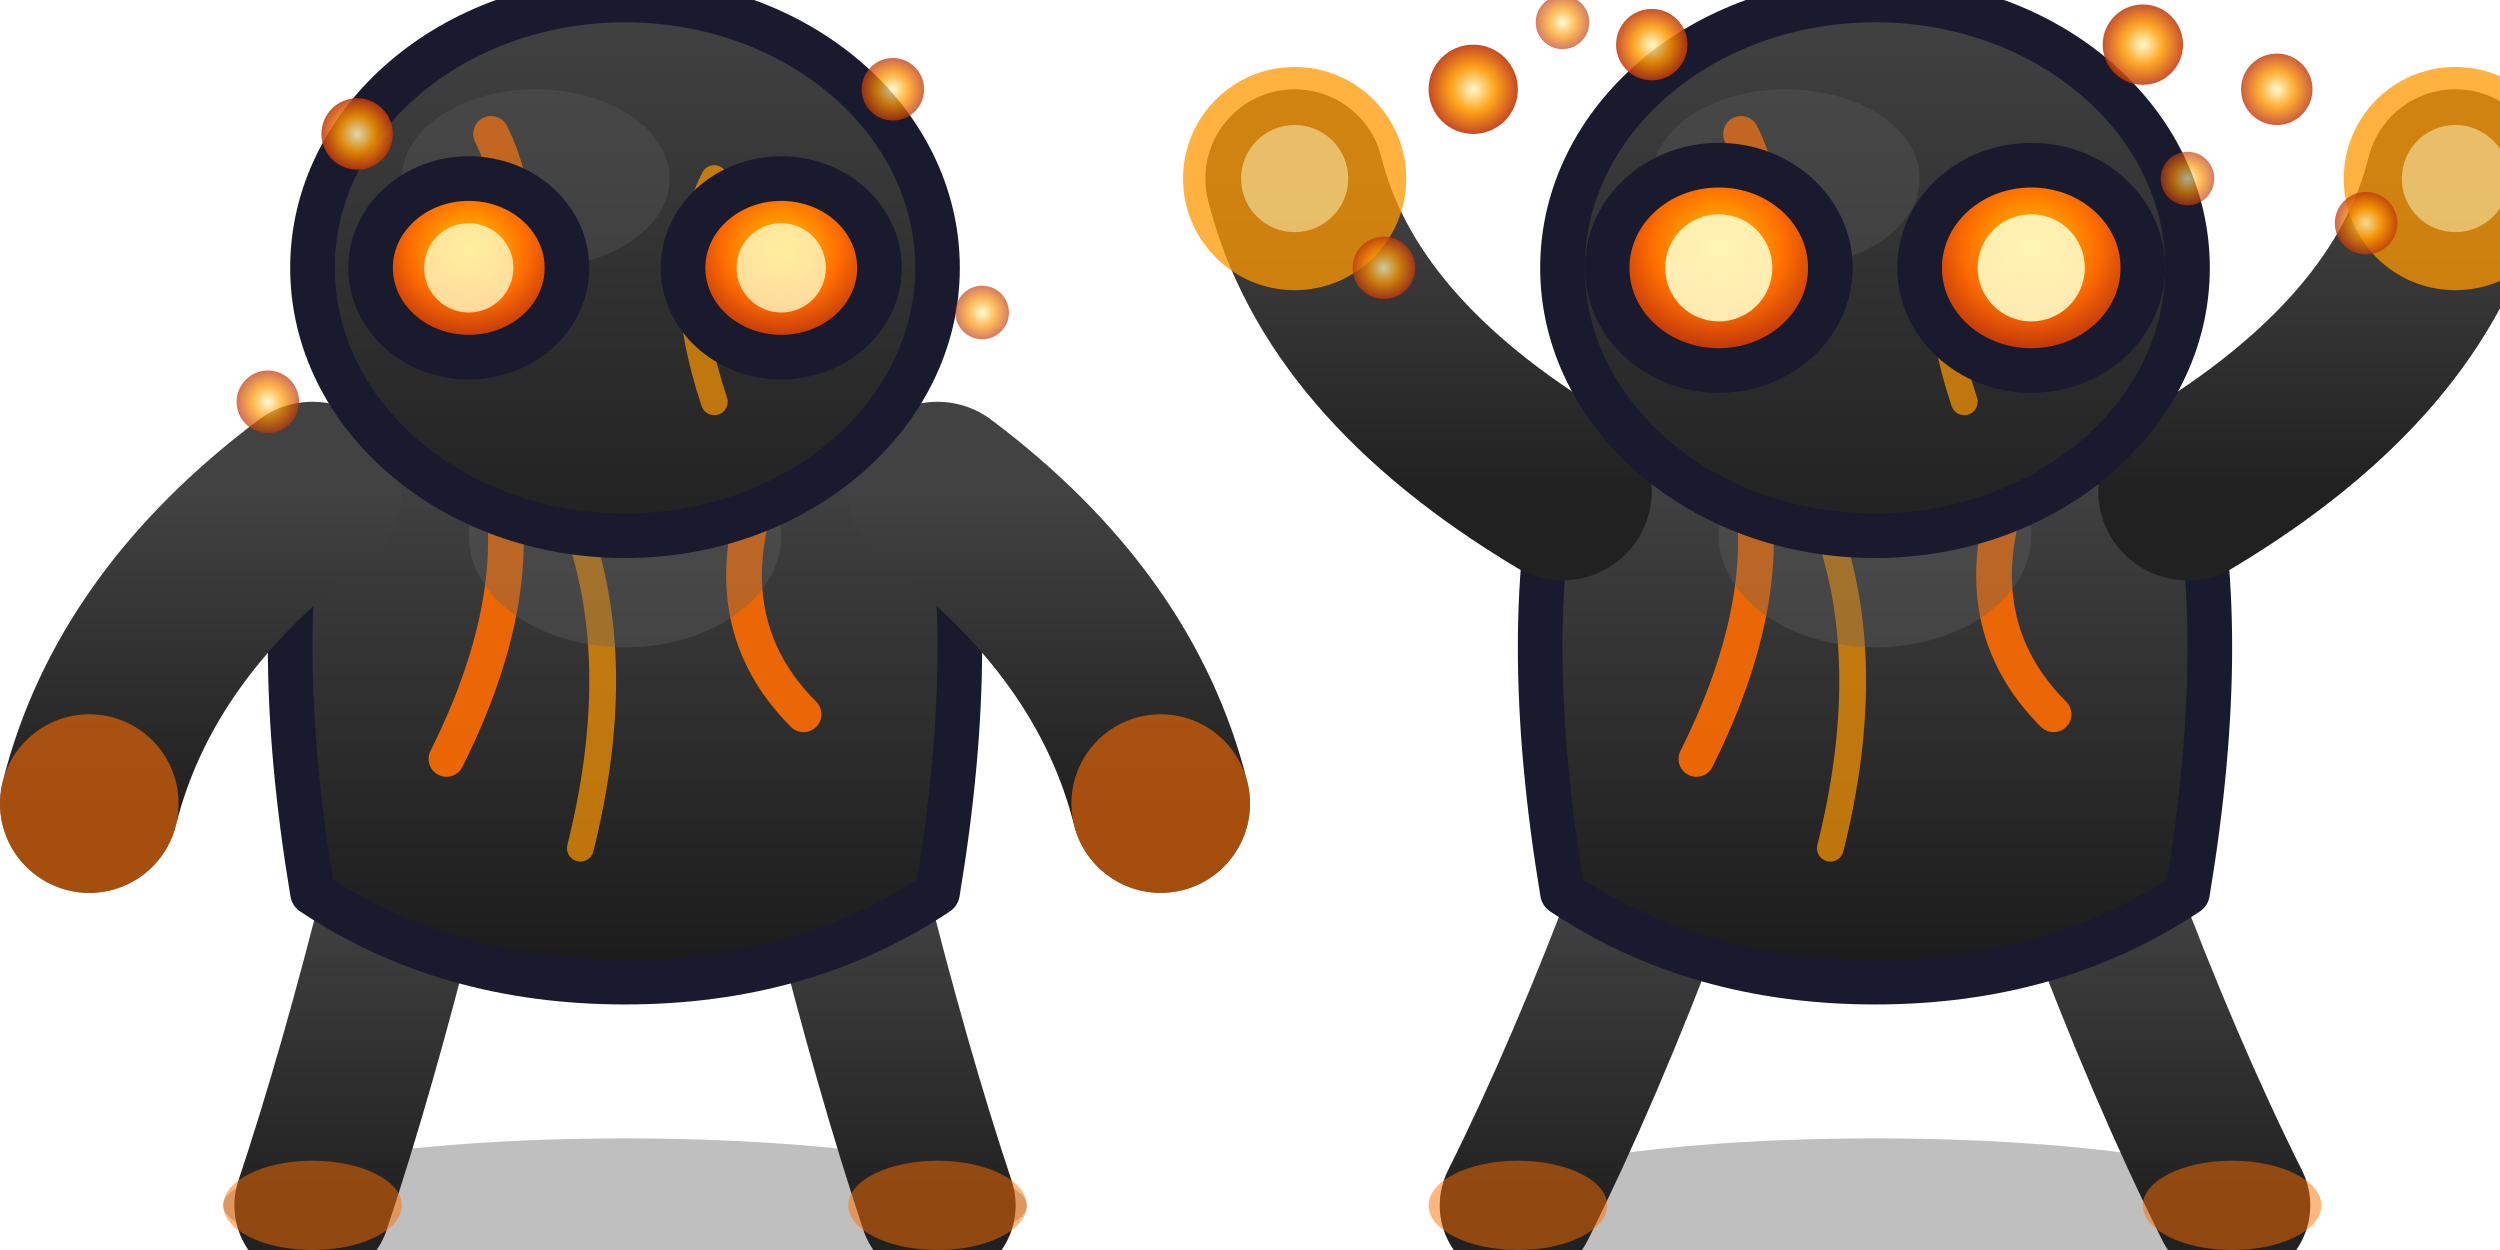
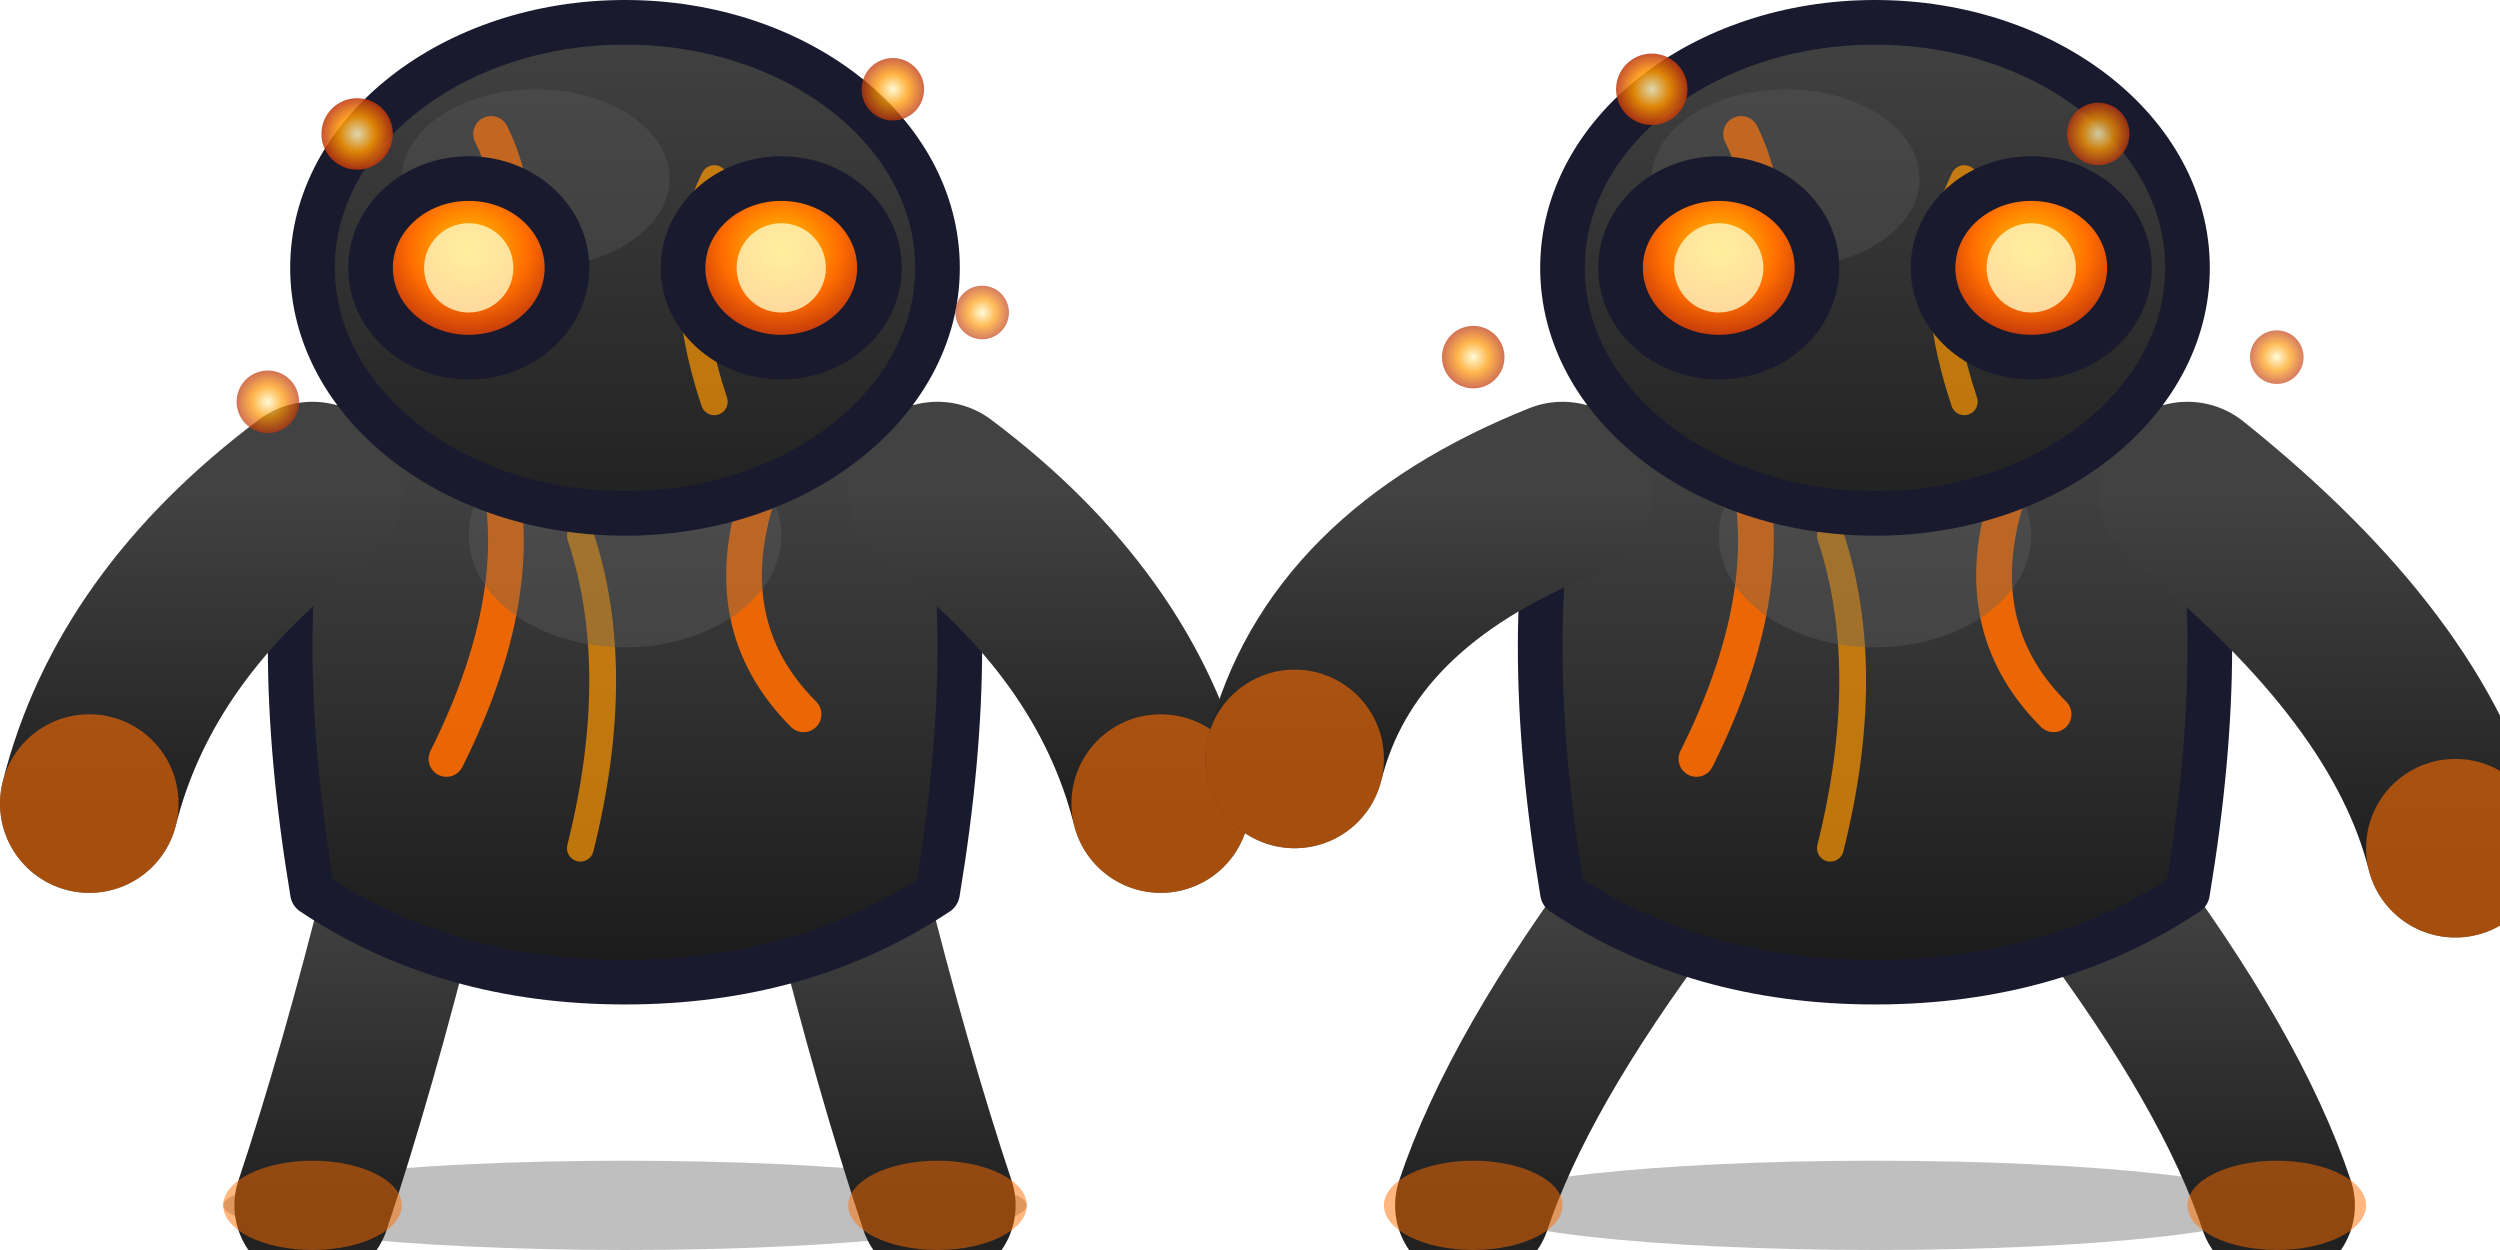
- <svg xmlns="http://www.w3.org/2000/svg" viewBox="0 0 56 28" width="56" height="28" shape-rendering="geometricPrecision">
+ <svg xmlns="http://www.w3.org/2000/svg" viewBox="0 0 56 28" width="224" height="112" shape-rendering="geometricPrecision">
  <defs>
    <linearGradient id="ash-body" x1="0" y1="0" x2="0" y2="1">
      <stop offset="0%" stop-color="#424242" />
      <stop offset="100%" stop-color="#212121" />
    </linearGradient>
    <linearGradient id="ash-torso" x1="0" y1="0" x2="0" y2="1">
      <stop offset="0%" stop-color="#4a4a4a" />
      <stop offset="100%" stop-color="#1a1a1a" />
    </linearGradient>
    <radialGradient id="ash-eye" cx="0.5" cy="0.4" r="0.5">
      <stop offset="0%" stop-color="#ffcc02" />
      <stop offset="60%" stop-color="#ff6d00" />
      <stop offset="100%" stop-color="#bf360c" />
    </radialGradient>
    <radialGradient id="ash-ember" cx="0.5" cy="0.5" r="0.5">
      <stop offset="0%" stop-color="#fff9c4" />
      <stop offset="50%" stop-color="#ff9800" />
      <stop offset="100%" stop-color="#bf360c" />
    </radialGradient>
  </defs>
  <g>
    <g stroke="#1a1a2e" stroke-width="1" stroke-linejoin="round">
-       <ellipse cx="14" cy="27" rx="9" ry="1.5" fill="#000" opacity="0.25" stroke="none" />
+       <ellipse cx="14" cy="27" rx="9" ry="1" fill="#000" opacity="0.25" stroke="none" />
      <path d="M9,20 Q8,24 7,27" stroke-width="3.5" stroke="url(#ash-body)" fill="none" stroke-linecap="round" />
      <path d="M19,20 Q20,24 21,27" stroke-width="3.5" stroke="url(#ash-body)" fill="none" stroke-linecap="round" />
      <ellipse cx="7" cy="27" rx="2" ry="1" fill="#ff6d00" opacity="0.5" stroke="none" />
      <ellipse cx="21" cy="27" rx="2" ry="1" fill="#ff6d00" opacity="0.5" stroke="none" />
      <path d="M7,10 Q6,14 7,20 Q10,22 14,22 Q18,22 21,20 Q22,14 21,10 Q18,8 14,8 Q10,8 7,10 Z" fill="url(#ash-torso)" />
      <path d="M11,10 Q12,13 10,17" stroke="#ff6d00" stroke-width="0.8" fill="none" stroke-linecap="round" stroke-opacity="0.9" />
      <path d="M17,11 Q16,14 18,16" stroke="#ff6d00" stroke-width="0.8" fill="none" stroke-linecap="round" stroke-opacity="0.9" />
      <path d="M13,12 Q14,15 13,19" stroke="#ff9800" stroke-width="0.6" fill="none" stroke-linecap="round" stroke-opacity="0.7" />
      <path d="M7,11 Q3,14 2,18" stroke-width="4" stroke="url(#ash-body)" fill="none" stroke-linecap="round" />
      <path d="M21,11 Q25,14 26,18" stroke-width="4" stroke="url(#ash-body)" fill="none" stroke-linecap="round" />
      <circle cx="2" cy="18" r="2" fill="#ff6d00" opacity="0.6" stroke="none" />
      <circle cx="26" cy="18" r="2" fill="#ff6d00" opacity="0.6" stroke="none" />
      <ellipse cx="14" cy="12" rx="3.5" ry="2.5" fill="#616161" opacity="0.35" stroke="none" />
-       <ellipse cx="14" cy="6" rx="7" ry="6" fill="url(#ash-body)" />
+       <ellipse cx="14" cy="6" rx="7" ry="5.5" fill="url(#ash-body)" />
      <path d="M11,3 Q12,5 11,8" stroke="#ff6d00" stroke-width="0.8" fill="none" stroke-linecap="round" stroke-opacity="0.9" />
      <path d="M16,4 Q15,6 16,9" stroke="#ff9800" stroke-width="0.6" fill="none" stroke-linecap="round" stroke-opacity="0.7" />
      <ellipse cx="12" cy="4" rx="3" ry="2" fill="#616161" opacity="0.3" stroke="none" />
      <ellipse cx="10.5" cy="6" rx="2.2" ry="2" fill="url(#ash-eye)" />
      <ellipse cx="17.5" cy="6" rx="2.2" ry="2" fill="url(#ash-eye)" />
      <circle cx="10.5" cy="6" r="1" fill="#fff9c4" opacity="0.8" stroke="none" />
      <circle cx="17.5" cy="6" r="1" fill="#fff9c4" opacity="0.8" stroke="none" />
      <circle cx="8" cy="3" r="0.8" fill="url(#ash-ember)" stroke="none" opacity="0.85" />
      <circle cx="20" cy="2" r="0.7" fill="url(#ash-ember)" stroke="none" opacity="0.75" />
      <circle cx="22" cy="7" r="0.6" fill="url(#ash-ember)" stroke="none" opacity="0.65" />
      <circle cx="6" cy="9" r="0.7" fill="url(#ash-ember)" stroke="none" opacity="0.7" />
    </g>
  </g>
  <g transform="translate(28,0)">
    <g stroke="#1a1a2e" stroke-width="1" stroke-linejoin="round">
-       <ellipse cx="14" cy="27" rx="9" ry="1.5" fill="#000" opacity="0.25" stroke="none" />
-       <path d="M9,20 Q7.5,24 6,27" stroke-width="3.5" stroke="url(#ash-body)" fill="none" stroke-linecap="round" />
-       <path d="M19,20 Q20.5,24 22,27" stroke-width="3.5" stroke="url(#ash-body)" fill="none" stroke-linecap="round" />
-       <ellipse cx="6" cy="27" rx="2" ry="1" fill="#ff6d00" opacity="0.5" stroke="none" />
-       <ellipse cx="22" cy="27" rx="2" ry="1" fill="#ff6d00" opacity="0.5" stroke="none" />
+       <ellipse cx="14" cy="27" rx="9" ry="1" fill="#000" opacity="0.25" stroke="none" />
+       <path d="M9,20 Q6,24 5,27" stroke-width="3.5" stroke="url(#ash-body)" fill="none" stroke-linecap="round" />
+       <path d="M19,20 Q22,24 23,27" stroke-width="3.5" stroke="url(#ash-body)" fill="none" stroke-linecap="round" />
+       <ellipse cx="5" cy="27" rx="2" ry="1" fill="#ff6d00" opacity="0.5" stroke="none" />
+       <ellipse cx="23" cy="27" rx="2" ry="1" fill="#ff6d00" opacity="0.5" stroke="none" />
      <path d="M7,10 Q6,14 7,20 Q10,22 14,22 Q18,22 21,20 Q22,14 21,10 Q18,8 14,8 Q10,8 7,10 Z" fill="url(#ash-torso)" />
      <path d="M11,10 Q12,13 10,17" stroke="#ff6d00" stroke-width="0.8" fill="none" stroke-linecap="round" stroke-opacity="0.9" />
      <path d="M17,11 Q16,14 18,16" stroke="#ff6d00" stroke-width="0.8" fill="none" stroke-linecap="round" stroke-opacity="0.9" />
      <path d="M13,12 Q14,15 13,19" stroke="#ff9800" stroke-width="0.6" fill="none" stroke-linecap="round" stroke-opacity="0.7" />
-       <path d="M7,11 Q2,8 1,4" stroke-width="4" stroke="url(#ash-body)" fill="none" stroke-linecap="round" />
-       <path d="M21,11 Q26,8 27,4" stroke-width="4" stroke="url(#ash-body)" fill="none" stroke-linecap="round" />
-       <circle cx="1" cy="4" r="2.5" fill="#ff9800" opacity="0.75" stroke="none" />
-       <circle cx="27" cy="4" r="2.5" fill="#ff9800" opacity="0.75" stroke="none" />
-       <circle cx="1" cy="4" r="1.2" fill="#fff9c4" opacity="0.5" stroke="none" />
-       <circle cx="27" cy="4" r="1.2" fill="#fff9c4" opacity="0.5" stroke="none" />
+       <path d="M7,11 Q2,13 1,17" stroke-width="4" stroke="url(#ash-body)" fill="none" stroke-linecap="round" />
+       <path d="M21,11 Q26,15 27,19" stroke-width="4" stroke="url(#ash-body)" fill="none" stroke-linecap="round" />
+       <circle cx="1" cy="17" r="2" fill="#ff6d00" opacity="0.6" stroke="none" />
+       <circle cx="27" cy="19" r="2" fill="#ff6d00" opacity="0.6" stroke="none" />
      <ellipse cx="14" cy="12" rx="3.5" ry="2.5" fill="#616161" opacity="0.35" stroke="none" />
-       <ellipse cx="14" cy="6" rx="7" ry="6" fill="url(#ash-body)" />
+       <ellipse cx="14" cy="6" rx="7" ry="5.5" fill="url(#ash-body)" />
      <path d="M11,3 Q12,5 11,8" stroke="#ff6d00" stroke-width="0.8" fill="none" stroke-linecap="round" stroke-opacity="0.9" />
      <path d="M16,4 Q15,6 16,9" stroke="#ff9800" stroke-width="0.6" fill="none" stroke-linecap="round" stroke-opacity="0.7" />
      <ellipse cx="12" cy="4" rx="3" ry="2" fill="#616161" opacity="0.3" stroke="none" />
-       <ellipse cx="10.5" cy="6" rx="2.5" ry="2.3" fill="url(#ash-eye)" />
-       <ellipse cx="17.5" cy="6" rx="2.5" ry="2.3" fill="url(#ash-eye)" />
-       <circle cx="10.5" cy="6" r="1.2" fill="#fff9c4" opacity="0.9" stroke="none" />
-       <circle cx="17.5" cy="6" r="1.2" fill="#fff9c4" opacity="0.9" stroke="none" />
-       <circle cx="5" cy="2" r="1" fill="url(#ash-ember)" stroke="none" opacity="0.9" />
-       <circle cx="9" cy="1" r="0.8" fill="url(#ash-ember)" stroke="none" opacity="0.85" />
-       <circle cx="20" cy="1" r="0.9" fill="url(#ash-ember)" stroke="none" opacity="0.85" />
-       <circle cx="23" cy="2" r="0.8" fill="url(#ash-ember)" stroke="none" opacity="0.8" />
-       <circle cx="3" cy="6" r="0.7" fill="url(#ash-ember)" stroke="none" opacity="0.75" />
-       <circle cx="25" cy="5" r="0.7" fill="url(#ash-ember)" stroke="none" opacity="0.75" />
-       <circle cx="7" cy="0.5" r="0.6" fill="url(#ash-ember)" stroke="none" opacity="0.65" />
-       <circle cx="21" cy="4" r="0.6" fill="url(#ash-ember)" stroke="none" opacity="0.65" />
+       <ellipse cx="10.5" cy="6" rx="2.2" ry="2" fill="url(#ash-eye)" />
+       <ellipse cx="17.5" cy="6" rx="2.2" ry="2" fill="url(#ash-eye)" />
+       <circle cx="10.5" cy="6" r="1" fill="#fff9c4" opacity="0.8" stroke="none" />
+       <circle cx="17.5" cy="6" r="1" fill="#fff9c4" opacity="0.8" stroke="none" />
+       <circle cx="9" cy="2" r="0.8" fill="url(#ash-ember)" stroke="none" opacity="0.85" />
+       <circle cx="19" cy="3" r="0.7" fill="url(#ash-ember)" stroke="none" opacity="0.75" />
+       <circle cx="23" cy="8" r="0.6" fill="url(#ash-ember)" stroke="none" opacity="0.65" />
+       <circle cx="5" cy="8" r="0.7" fill="url(#ash-ember)" stroke="none" opacity="0.7" />
    </g>
  </g>
</svg>
